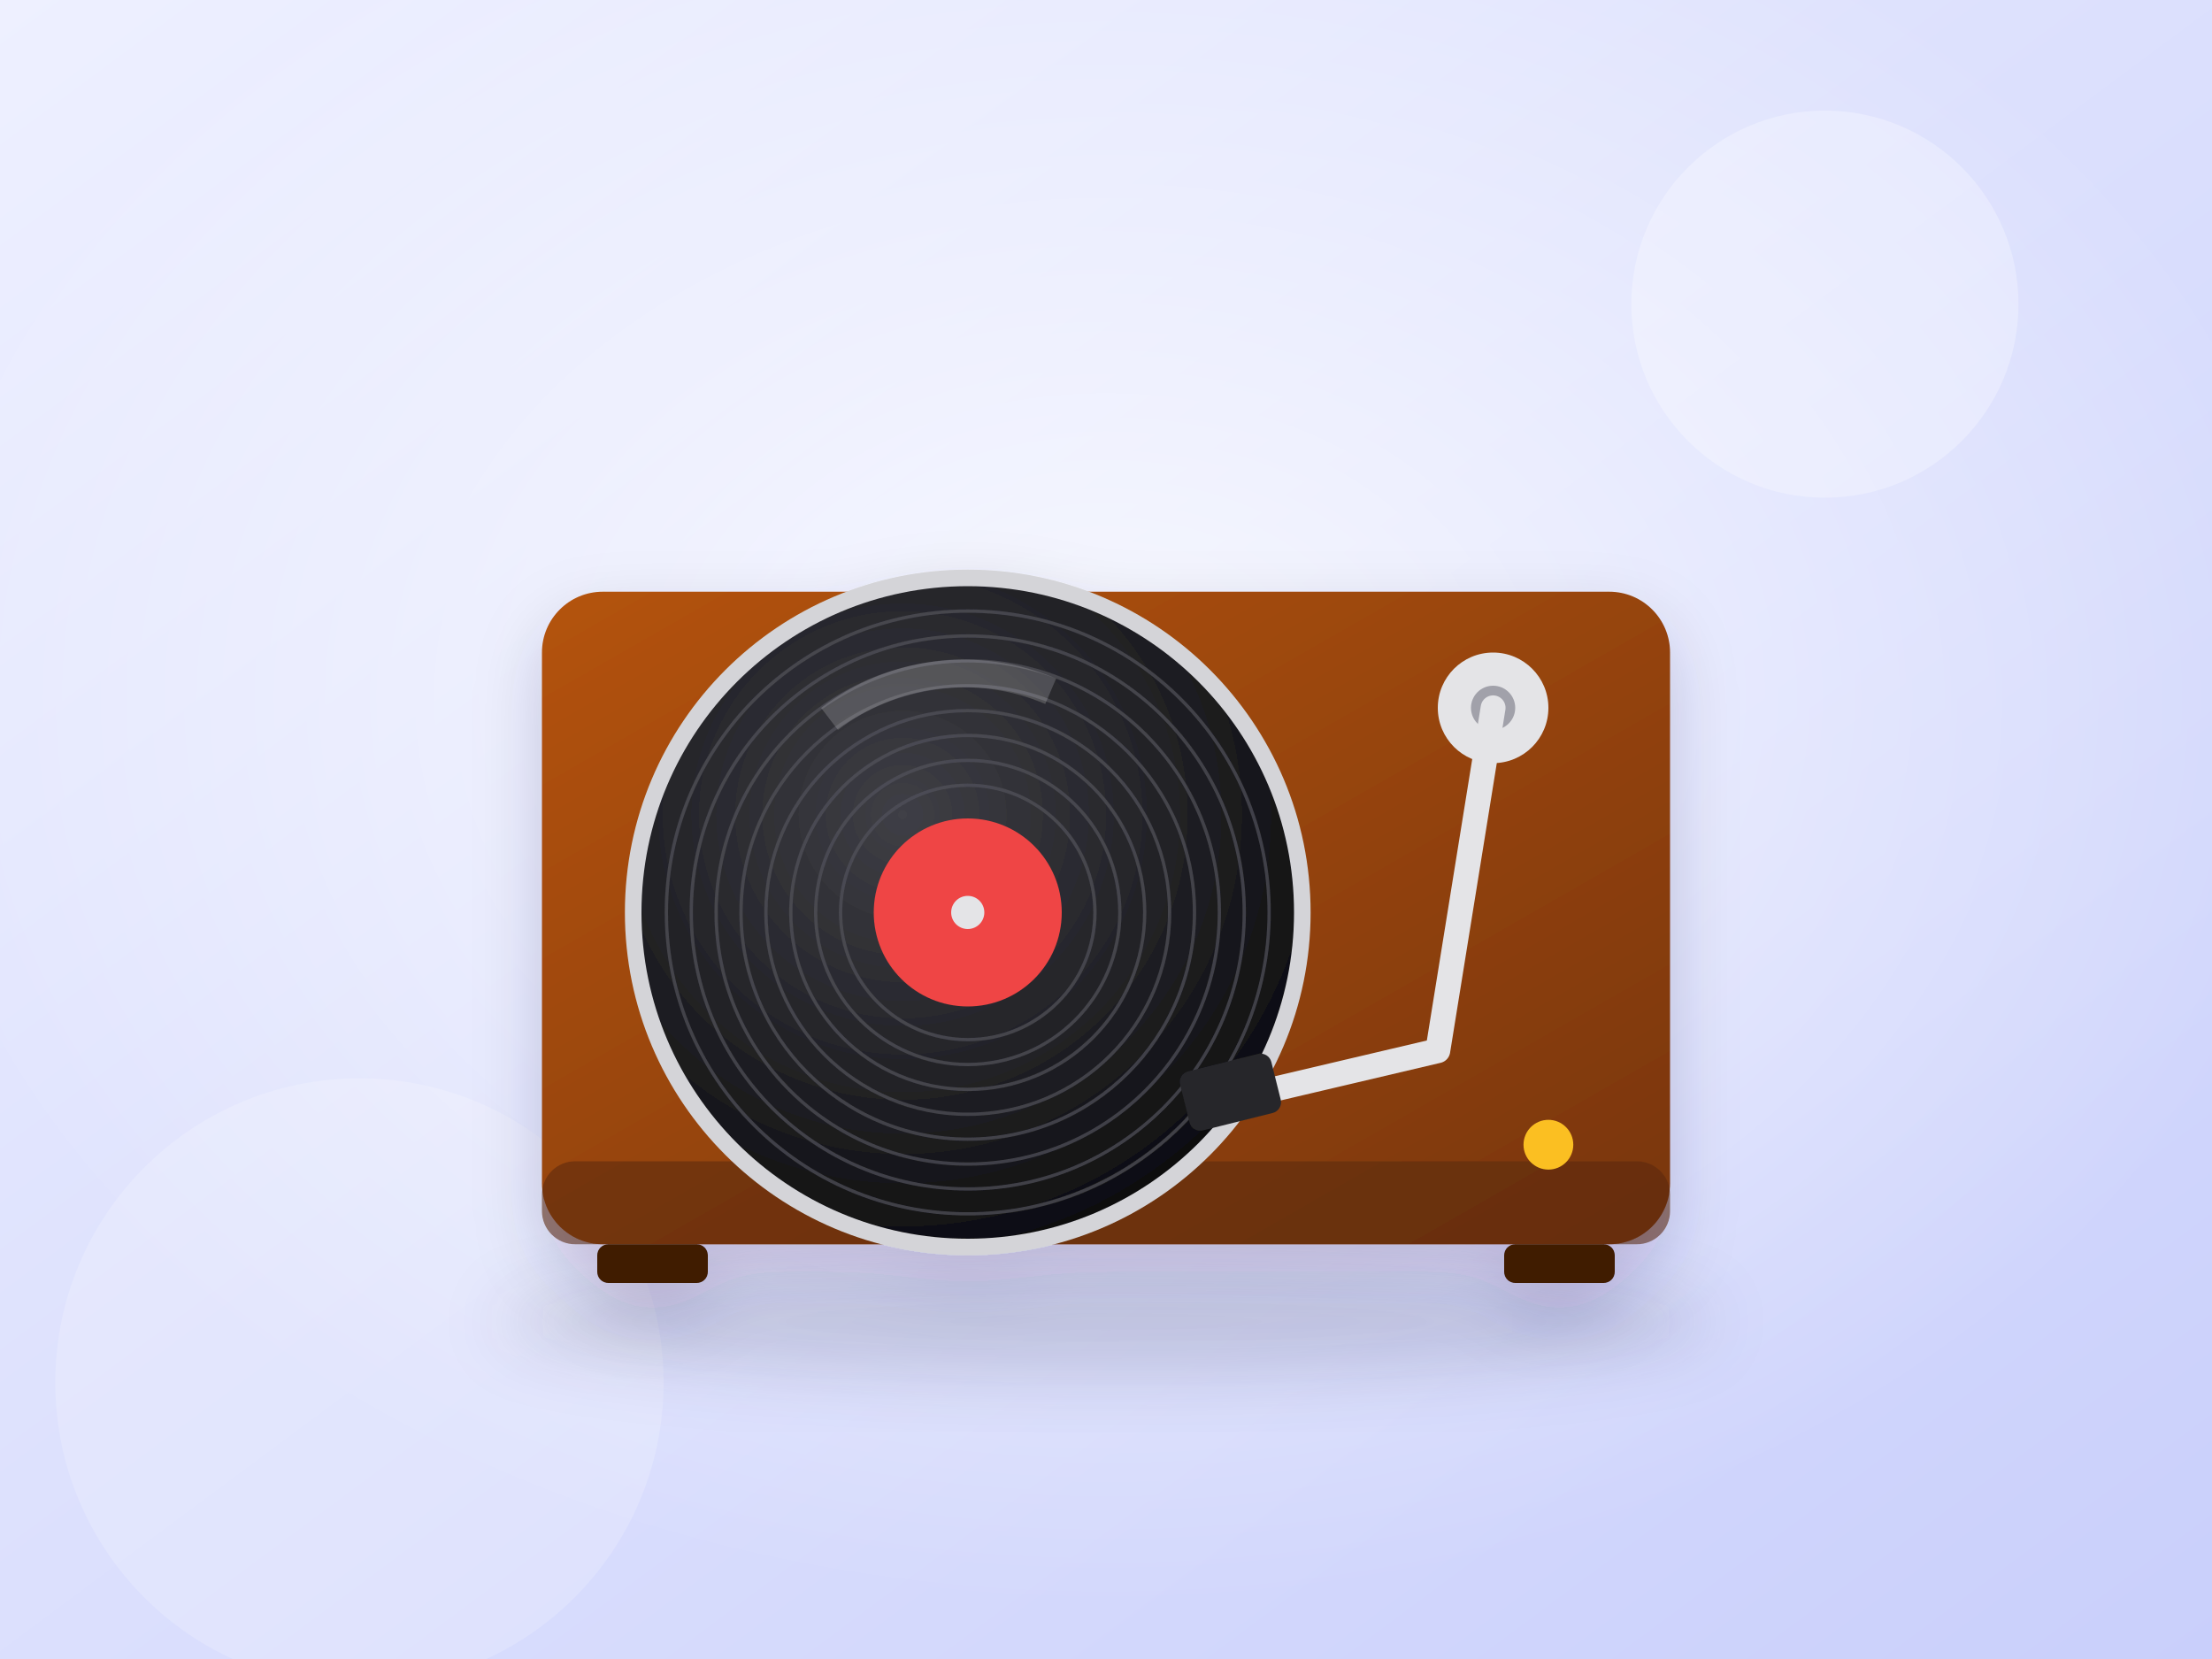
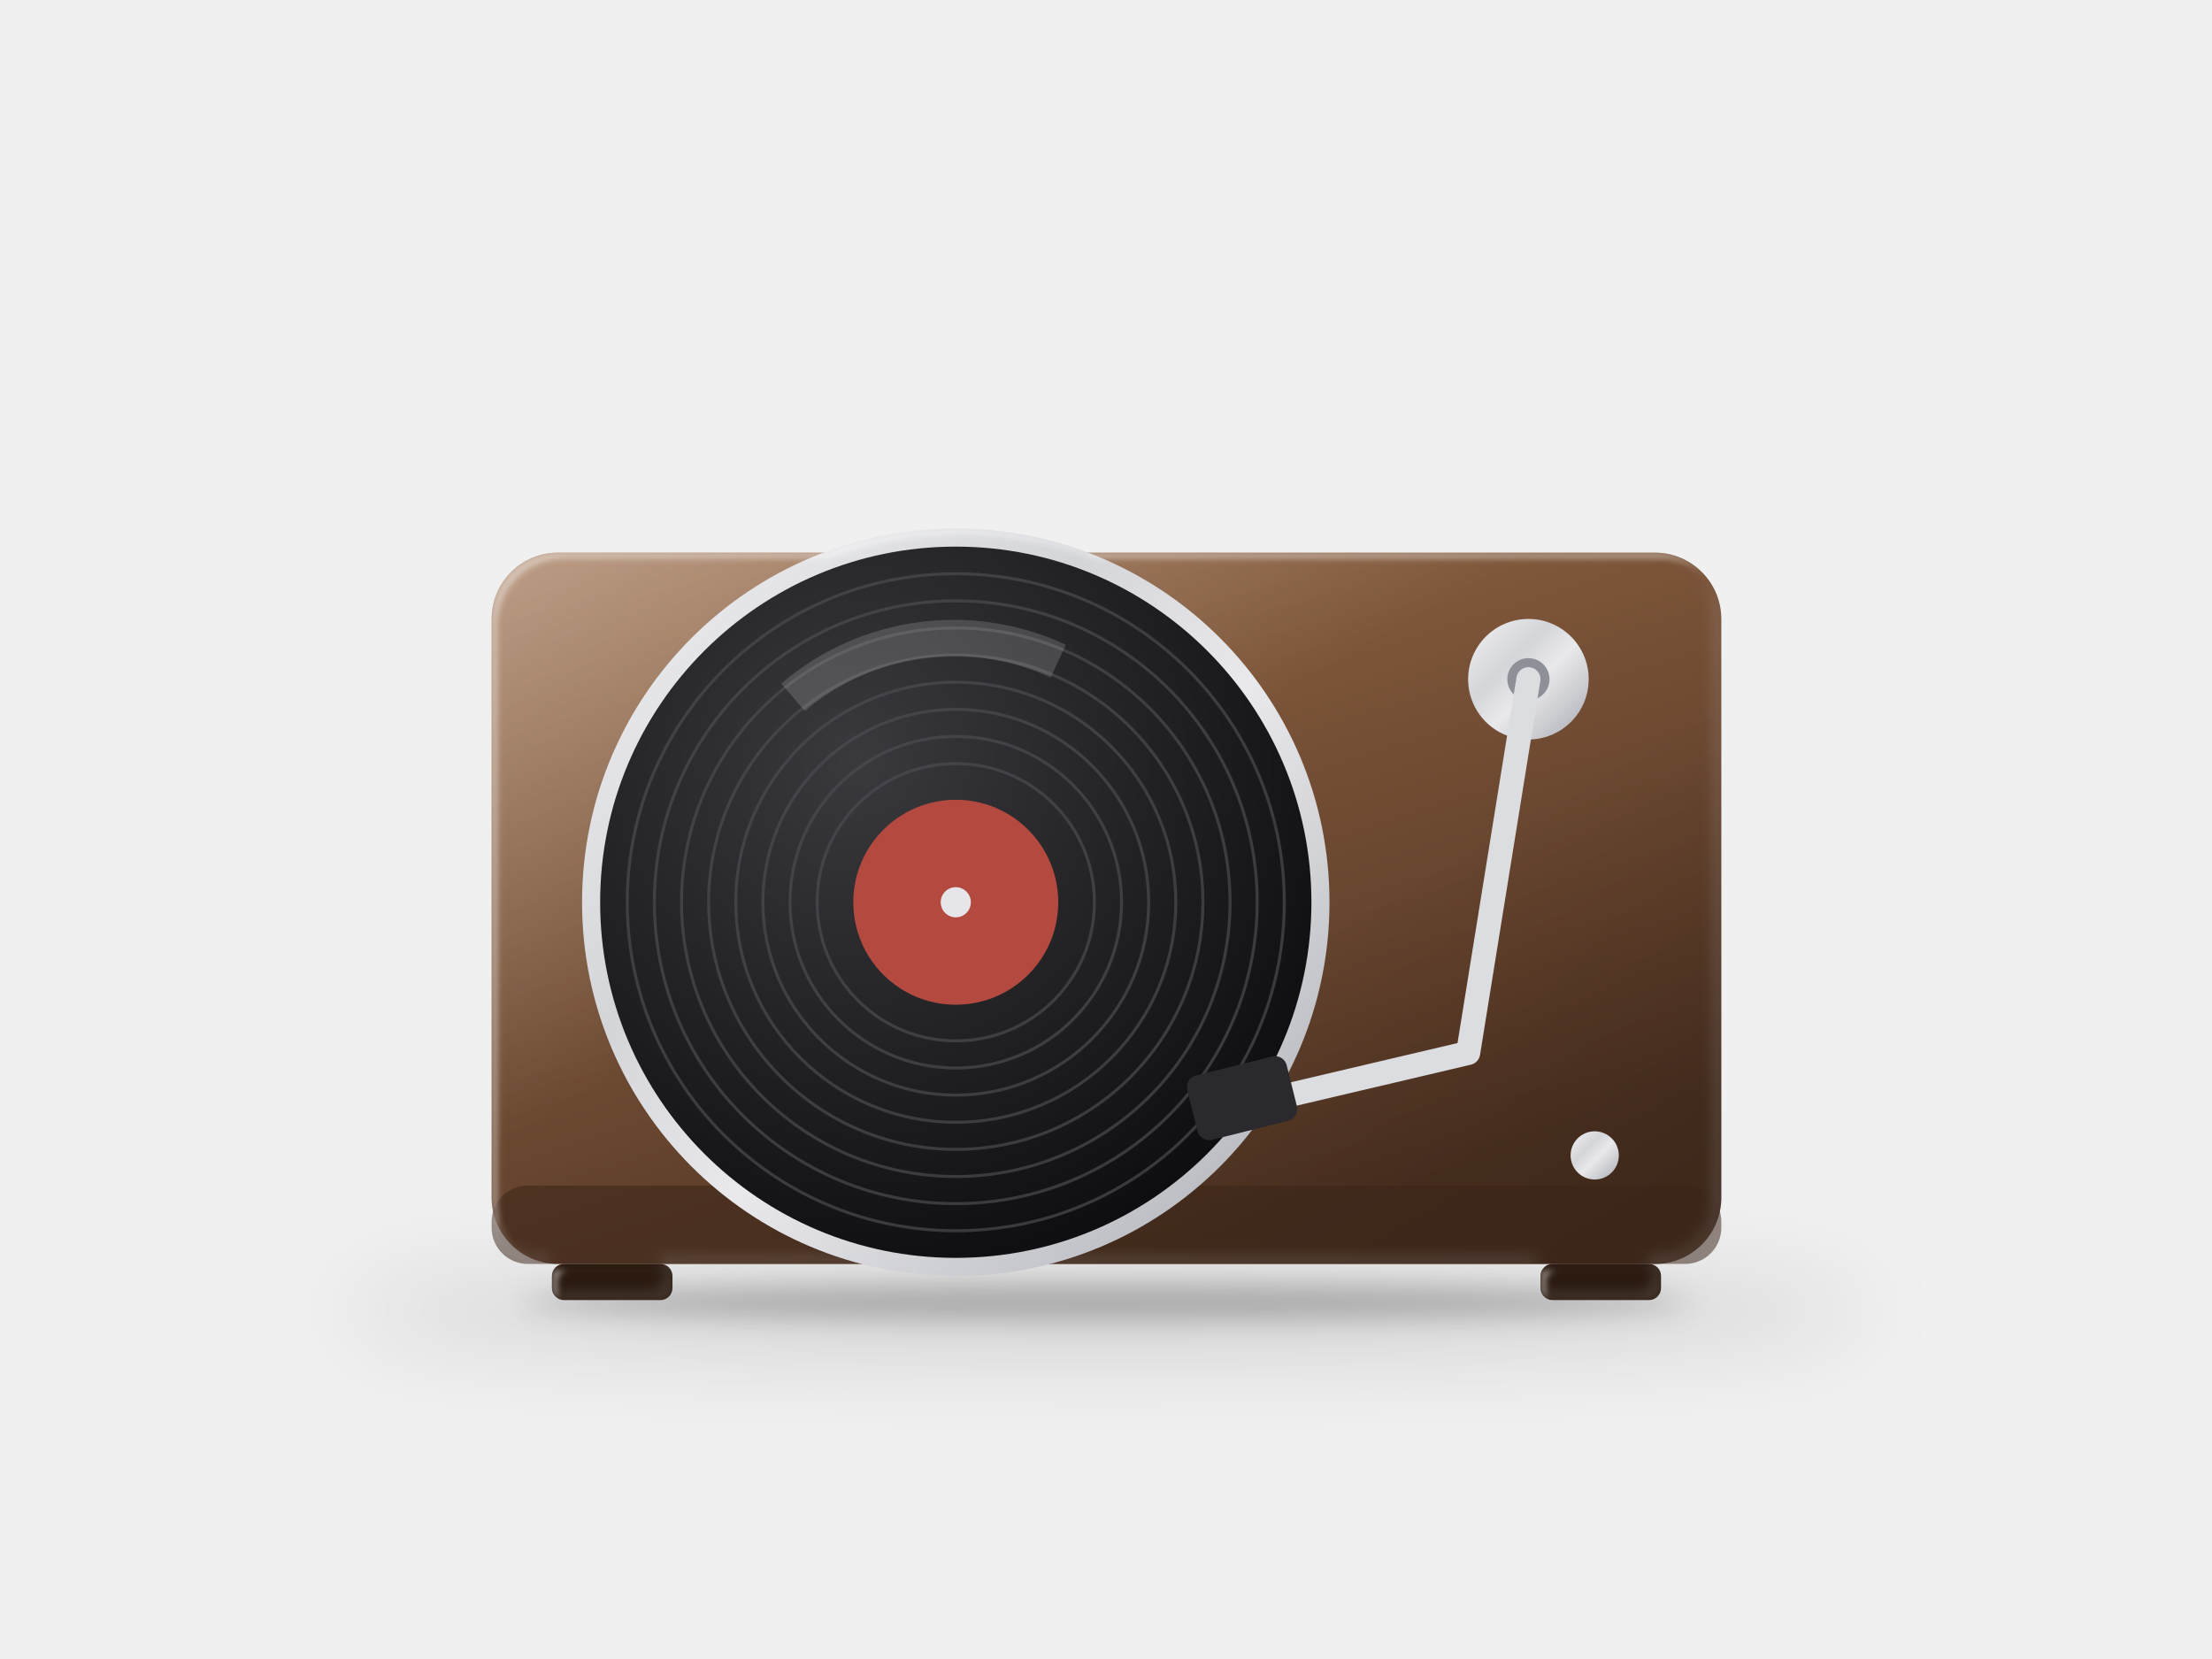
<svg xmlns="http://www.w3.org/2000/svg" viewBox="0 0 800 600" width="800" height="600">
  <defs>
-     <linearGradient id="bg" x1="0" y1="0" x2="1" y2="1">
-       <stop offset="0" stop-color="#eef0ff" />
-       <stop offset="1" stop-color="#c9cffb" />
+     <linearGradient id="key" x1="0" y1="0" x2="1" y2="1">
+       <stop offset="0" stop-color="#fff" stop-opacity=".34" />
+       <stop offset=".42" stop-color="#fff" stop-opacity="0" />
+       <stop offset=".6" stop-color="#000" stop-opacity="0" />
+       <stop offset="1" stop-color="#000" stop-opacity=".24" />
    </linearGradient>
-     <radialGradient id="spot" cx="0.5" cy="0.42" r="0.55">
-       <stop offset="0" stop-color="#fff" stop-opacity="0.75" />
-       <stop offset="1" stop-color="#fff" stop-opacity="0" />
-     </radialGradient>
-     <filter id="soft" x="-50%" y="-50%" width="200%" height="200%">
-       <feGaussianBlur stdDeviation="12" />
+     <linearGradient id="alu" x1="0" y1="0" x2="1" y2="1">
+       <stop offset="0" stop-color="#f2f2f4" />
+       <stop offset="0.35" stop-color="#d4d5d9" />
+       <stop offset="0.55" stop-color="#e9e9ec" />
+       <stop offset="1" stop-color="#a9abb1" />
+     </linearGradient>
+     <filter id="studio" filterUnits="userSpaceOnUse" x="60" y="40" width="680" height="520" color-interpolation-filters="sRGB">
+       <feOffset in="SourceAlpha" dx="2" dy="2" result="a" />
+       <feComposite in="SourceAlpha" in2="a" operator="out" result="b" />
+       <feGaussianBlur in="b" stdDeviation="0.9" result="c" />
+       <feComposite in="c" in2="SourceAlpha" operator="in" result="d" />
+       <feFlood flood-color="#fff" flood-opacity=".42" />
+       <feComposite in2="d" operator="in" result="spec" />
+       <feOffset in="SourceAlpha" dx="-2.5" dy="-2.5" result="e" />
+       <feComposite in="SourceAlpha" in2="e" operator="out" result="f" />
+       <feGaussianBlur in="f" stdDeviation="2" result="g" />
+       <feComposite in="g" in2="SourceAlpha" operator="in" result="h" />
+       <feFlood flood-color="#cdd3dd" flood-opacity=".2" />
+       <feComposite in2="h" operator="in" result="rim" />
+       <feMerge>
+         <feMergeNode in="SourceGraphic" />
+         <feMergeNode in="spec" />
+         <feMergeNode in="rim" />
+       </feMerge>
    </filter>
-     <filter id="lift" x="-20%" y="-20%" width="140%" height="140%">
-       <feDropShadow dx="0" dy="10" stdDeviation="12" flood-color="#1e1b4b" flood-opacity="0.18" />
+     <filter id="contact" x="-15%" y="-300%" width="130%" height="700%">
+       <feGaussianBlur stdDeviation="5" />
    </filter>
-     <linearGradient id="wood" x1="0" y1="0" x2="1" y2="1">
-       <stop offset="0" stop-color="#b45309" />
-       <stop offset="1" stop-color="#78350f" />
+     <filter id="ambient" x="-30%" y="-300%" width="160%" height="700%">
+       <feGaussianBlur stdDeviation="16" />
+     </filter>
+     <linearGradient id="wood" x1="0" y1="0" x2="0.55" y2="1">
+       <stop offset="0" stop-color="#9a6b48" />
+       <stop offset="1" stop-color="#4f3322" />
    </linearGradient>
-     <radialGradient id="vinyl" cx="0.4" cy="0.35" r="0.75">
-       <stop offset="0" stop-color="#3f3f46" />
-       <stop offset="1" stop-color="#09090b" />
+     <radialGradient id="vinyl" cx="0.36" cy="0.3" r="0.78">
+       <stop offset="0" stop-color="#3a3a3e" />
+       <stop offset="1" stop-color="#0c0c0e" />
    </radialGradient>
  </defs>
-   <rect width="800" height="600" fill="url(#bg)" />
-   <rect width="800" height="600" fill="url(#spot)" />
-   <circle cx="660" cy="110" r="70" fill="#fff" opacity="0.28" />
-   <circle cx="130" cy="500" r="110" fill="#fff" opacity="0.18" />
-   <ellipse cx="400" cy="478" rx="220" ry="20" fill="#1e1b4b" opacity="0.16" filter="url(#soft)" />
-   <g filter="url(#lift)">
-     <rect x="196" y="214" width="408" height="236" rx="22" fill="url(#wood)" />
-     <rect x="196" y="420" width="408" height="30" rx="12" fill="#5b2a0a" opacity="0.6" />
-     <circle cx="350" cy="330" r="124" fill="#d4d4d8" />
-     <circle cx="350" cy="330" r="118" fill="url(#vinyl)" />
-     <circle cx="350" cy="330" r="46" fill="none" stroke="#52525b" stroke-width="1.2" opacity="0.7" />
-     <circle cx="350" cy="330" r="55" fill="none" stroke="#52525b" stroke-width="1.2" opacity="0.7" />
-     <circle cx="350" cy="330" r="64" fill="none" stroke="#52525b" stroke-width="1.2" opacity="0.7" />
-     <circle cx="350" cy="330" r="73" fill="none" stroke="#52525b" stroke-width="1.2" opacity="0.7" />
-     <circle cx="350" cy="330" r="82" fill="none" stroke="#52525b" stroke-width="1.2" opacity="0.7" />
-     <circle cx="350" cy="330" r="91" fill="none" stroke="#52525b" stroke-width="1.2" opacity="0.7" />
-     <circle cx="350" cy="330" r="100" fill="none" stroke="#52525b" stroke-width="1.2" opacity="0.7" />
-     <circle cx="350" cy="330" r="109" fill="none" stroke="#52525b" stroke-width="1.2" opacity="0.7" />
-     <circle cx="350" cy="330" r="34" fill="#ef4444" />
-     <circle cx="350" cy="330" r="6" fill="#e4e4e7" />
-     <path d="M300 260 A80 80 0 0 1 380 250" stroke="#fff" stroke-opacity="0.18" stroke-width="10" fill="none" />
-     <circle cx="540" cy="256" r="20" fill="#e4e4e7" />
-     <circle cx="540" cy="256" r="8" fill="#a1a1aa" />
-     <path d="M540 256 L520 380 L452 396" fill="none" stroke="#e4e4e7" stroke-width="9" stroke-linecap="round" stroke-linejoin="round" />
-     <rect x="428" y="384" width="34" height="22" rx="4" fill="#27272a" transform="rotate(-14 445 395)" />
-     <circle cx="560" cy="414" r="9" fill="#fbbf24" />
-     <rect x="216" y="450" width="40" height="14" rx="4" fill="#3f1d06" />
-     <rect x="544" y="450" width="40" height="14" rx="4" fill="#3f1d06" />
+   <ellipse cx="400" cy="474" rx="275.62" ry="16" fill="#000" opacity=".13" filter="url(#ambient)" />
+   <ellipse cx="400" cy="471" rx="211.16" ry="6" fill="#000" opacity=".24" filter="url(#contact)" />
+   <g transform="translate(-35.83 -33.39) scale(1.09)">
+     <g filter="url(#studio)">
+       <rect x="196" y="214" width="408" height="236" rx="22" fill="url(#wood)" />
+       <rect x="196" y="214" width="408" height="236" rx="22" fill="url(#key)" />
+       <rect x="196" y="424" width="408" height="26" rx="12" fill="#3a2418" opacity=".55" />
+       <circle cx="350" cy="330" r="124" fill="url(#alu)" />
+       <circle cx="350" cy="330" r="118" fill="url(#vinyl)" />
+       <circle cx="350" cy="330" r="46" fill="none" stroke="#4a4a50" stroke-width="1" opacity=".7" />
+       <circle cx="350" cy="330" r="55" fill="none" stroke="#4a4a50" stroke-width="1" opacity=".7" />
+       <circle cx="350" cy="330" r="64" fill="none" stroke="#4a4a50" stroke-width="1" opacity=".7" />
+       <circle cx="350" cy="330" r="73" fill="none" stroke="#4a4a50" stroke-width="1" opacity=".7" />
+       <circle cx="350" cy="330" r="82" fill="none" stroke="#4a4a50" stroke-width="1" opacity=".7" />
+       <circle cx="350" cy="330" r="91" fill="none" stroke="#4a4a50" stroke-width="1" opacity=".7" />
+       <circle cx="350" cy="330" r="100" fill="none" stroke="#4a4a50" stroke-width="1" opacity=".7" />
+       <circle cx="350" cy="330" r="109" fill="none" stroke="#4a4a50" stroke-width="1" opacity=".7" />
+       <circle cx="350" cy="330" r="34" fill="#b44a3f" />
+       <circle cx="350" cy="330" r="5" fill="#e6e6ea" />
+       <path d="M296 262 A82 82 0 0 1 384 250" stroke="#fff" stroke-opacity=".16" stroke-width="12" fill="none" />
+       <circle cx="540" cy="256" r="20" fill="url(#alu)" />
+       <circle cx="540" cy="256" r="7" fill="#8e9097" />
+       <path d="M540 256 L520 380 L452 396" fill="none" stroke="#dcdde1" stroke-width="8" stroke-linecap="round" stroke-linejoin="round" />
+       <rect x="428" y="384" width="34" height="22" rx="4" fill="#2a2a2e" transform="rotate(-14 445 395)" />
+       <circle cx="562" cy="414" r="8" fill="url(#alu)" />
+       <rect x="216" y="450" width="40" height="12" rx="4" fill="#2b1a10" />
+       <rect x="544" y="450" width="40" height="12" rx="4" fill="#2b1a10" />
+     </g>
  </g>
</svg>
